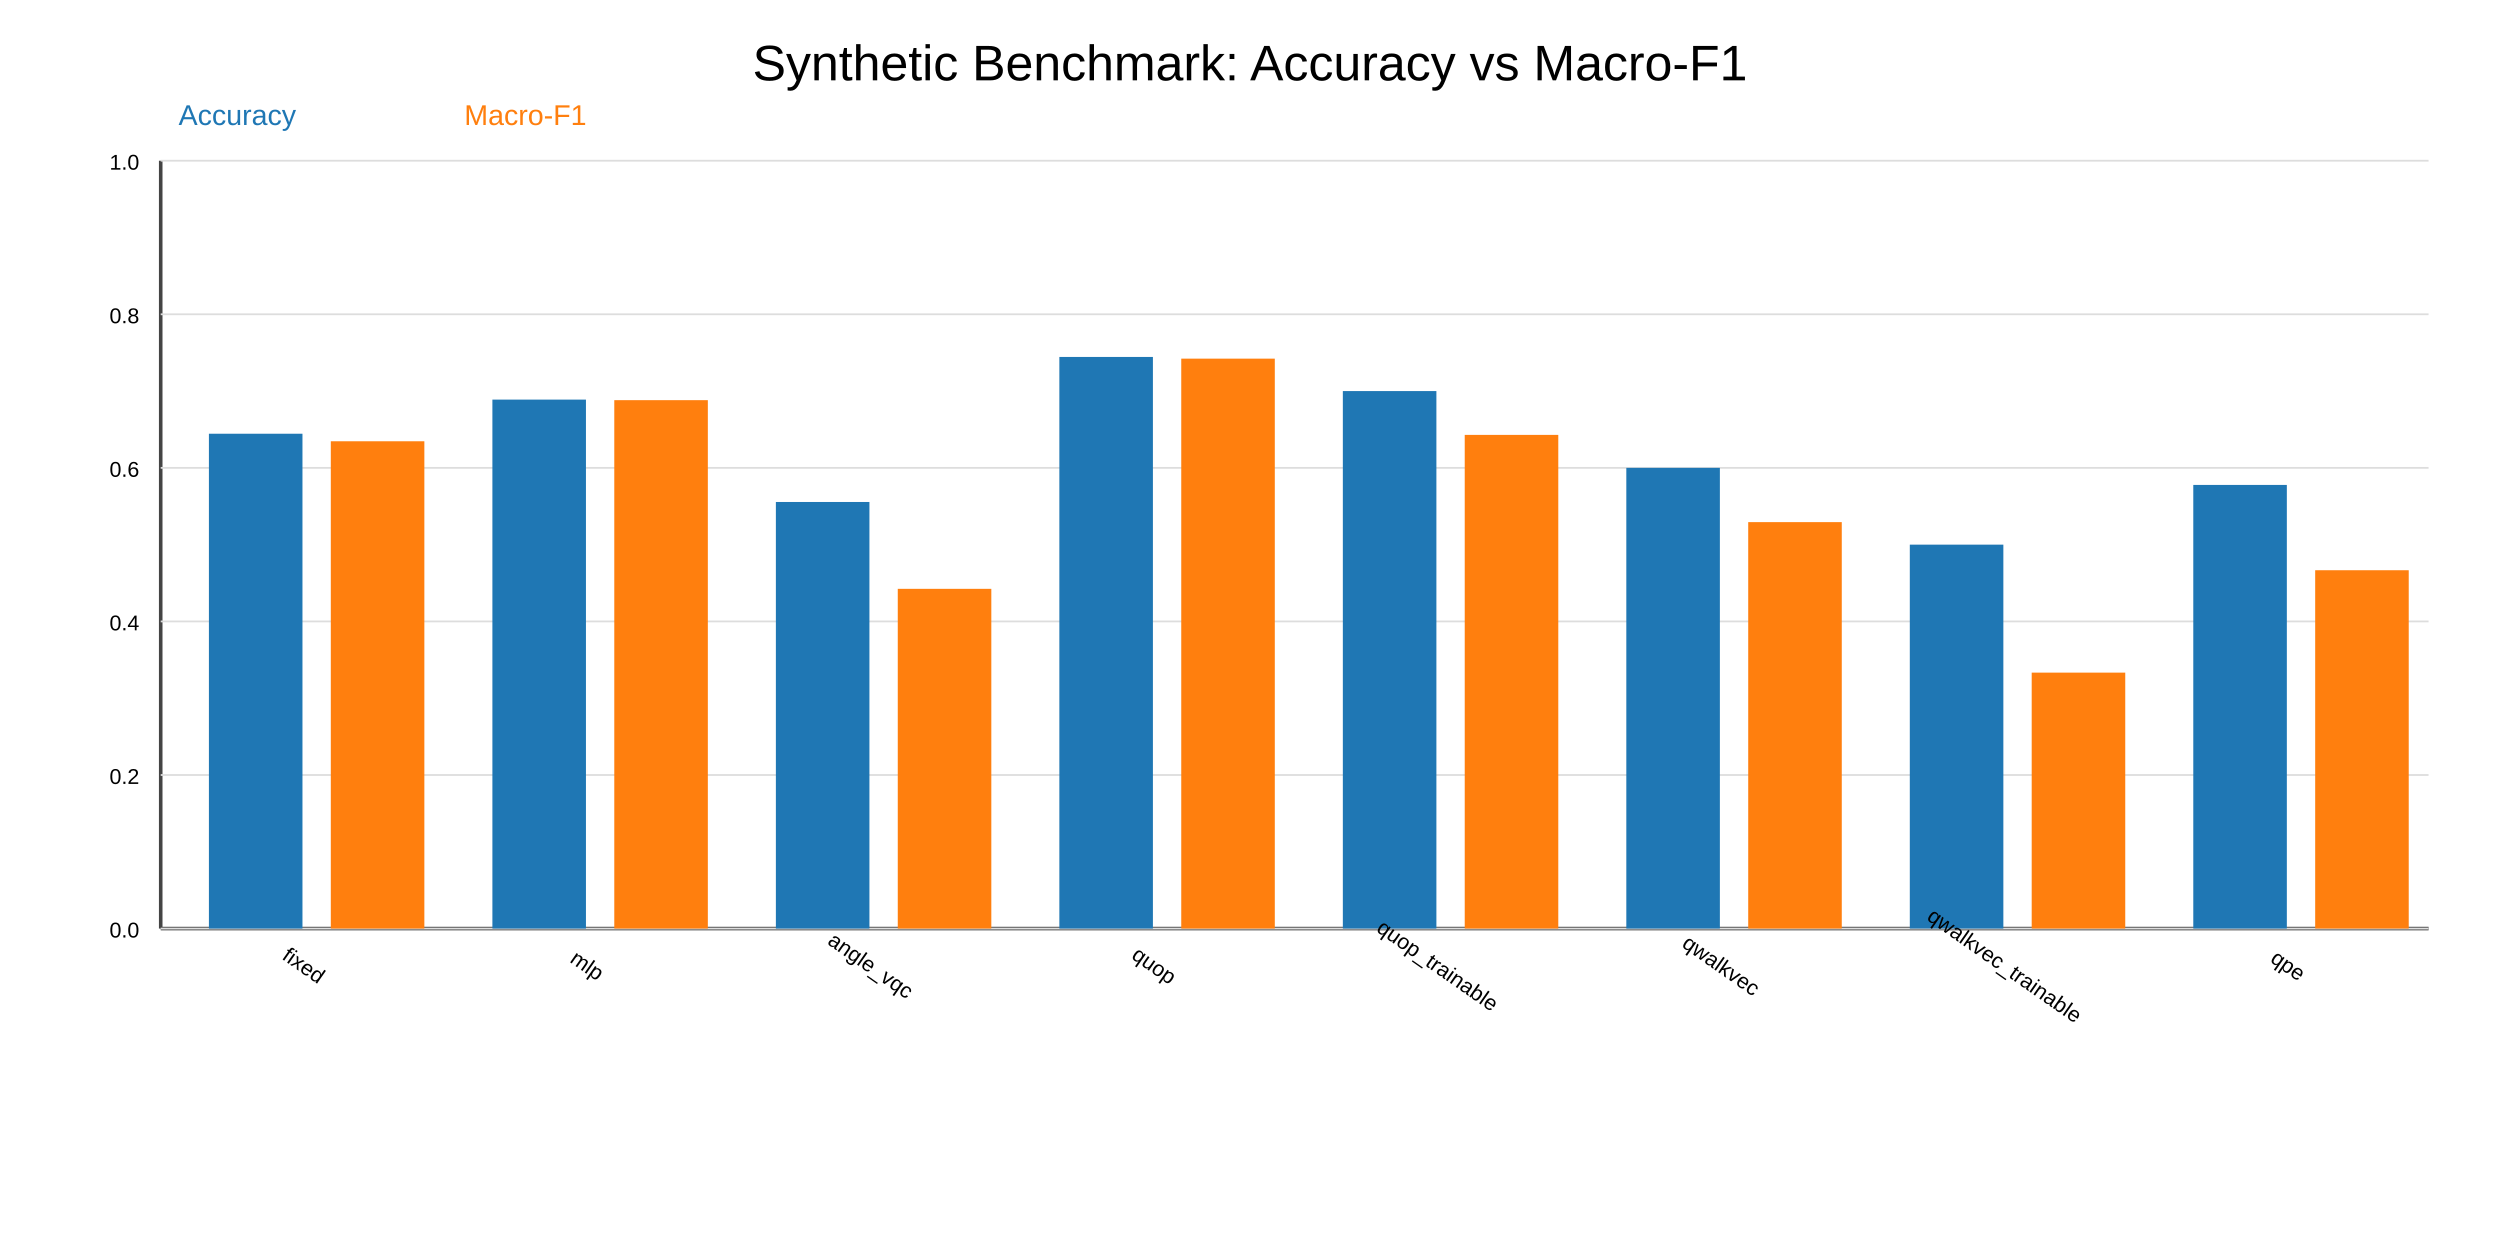
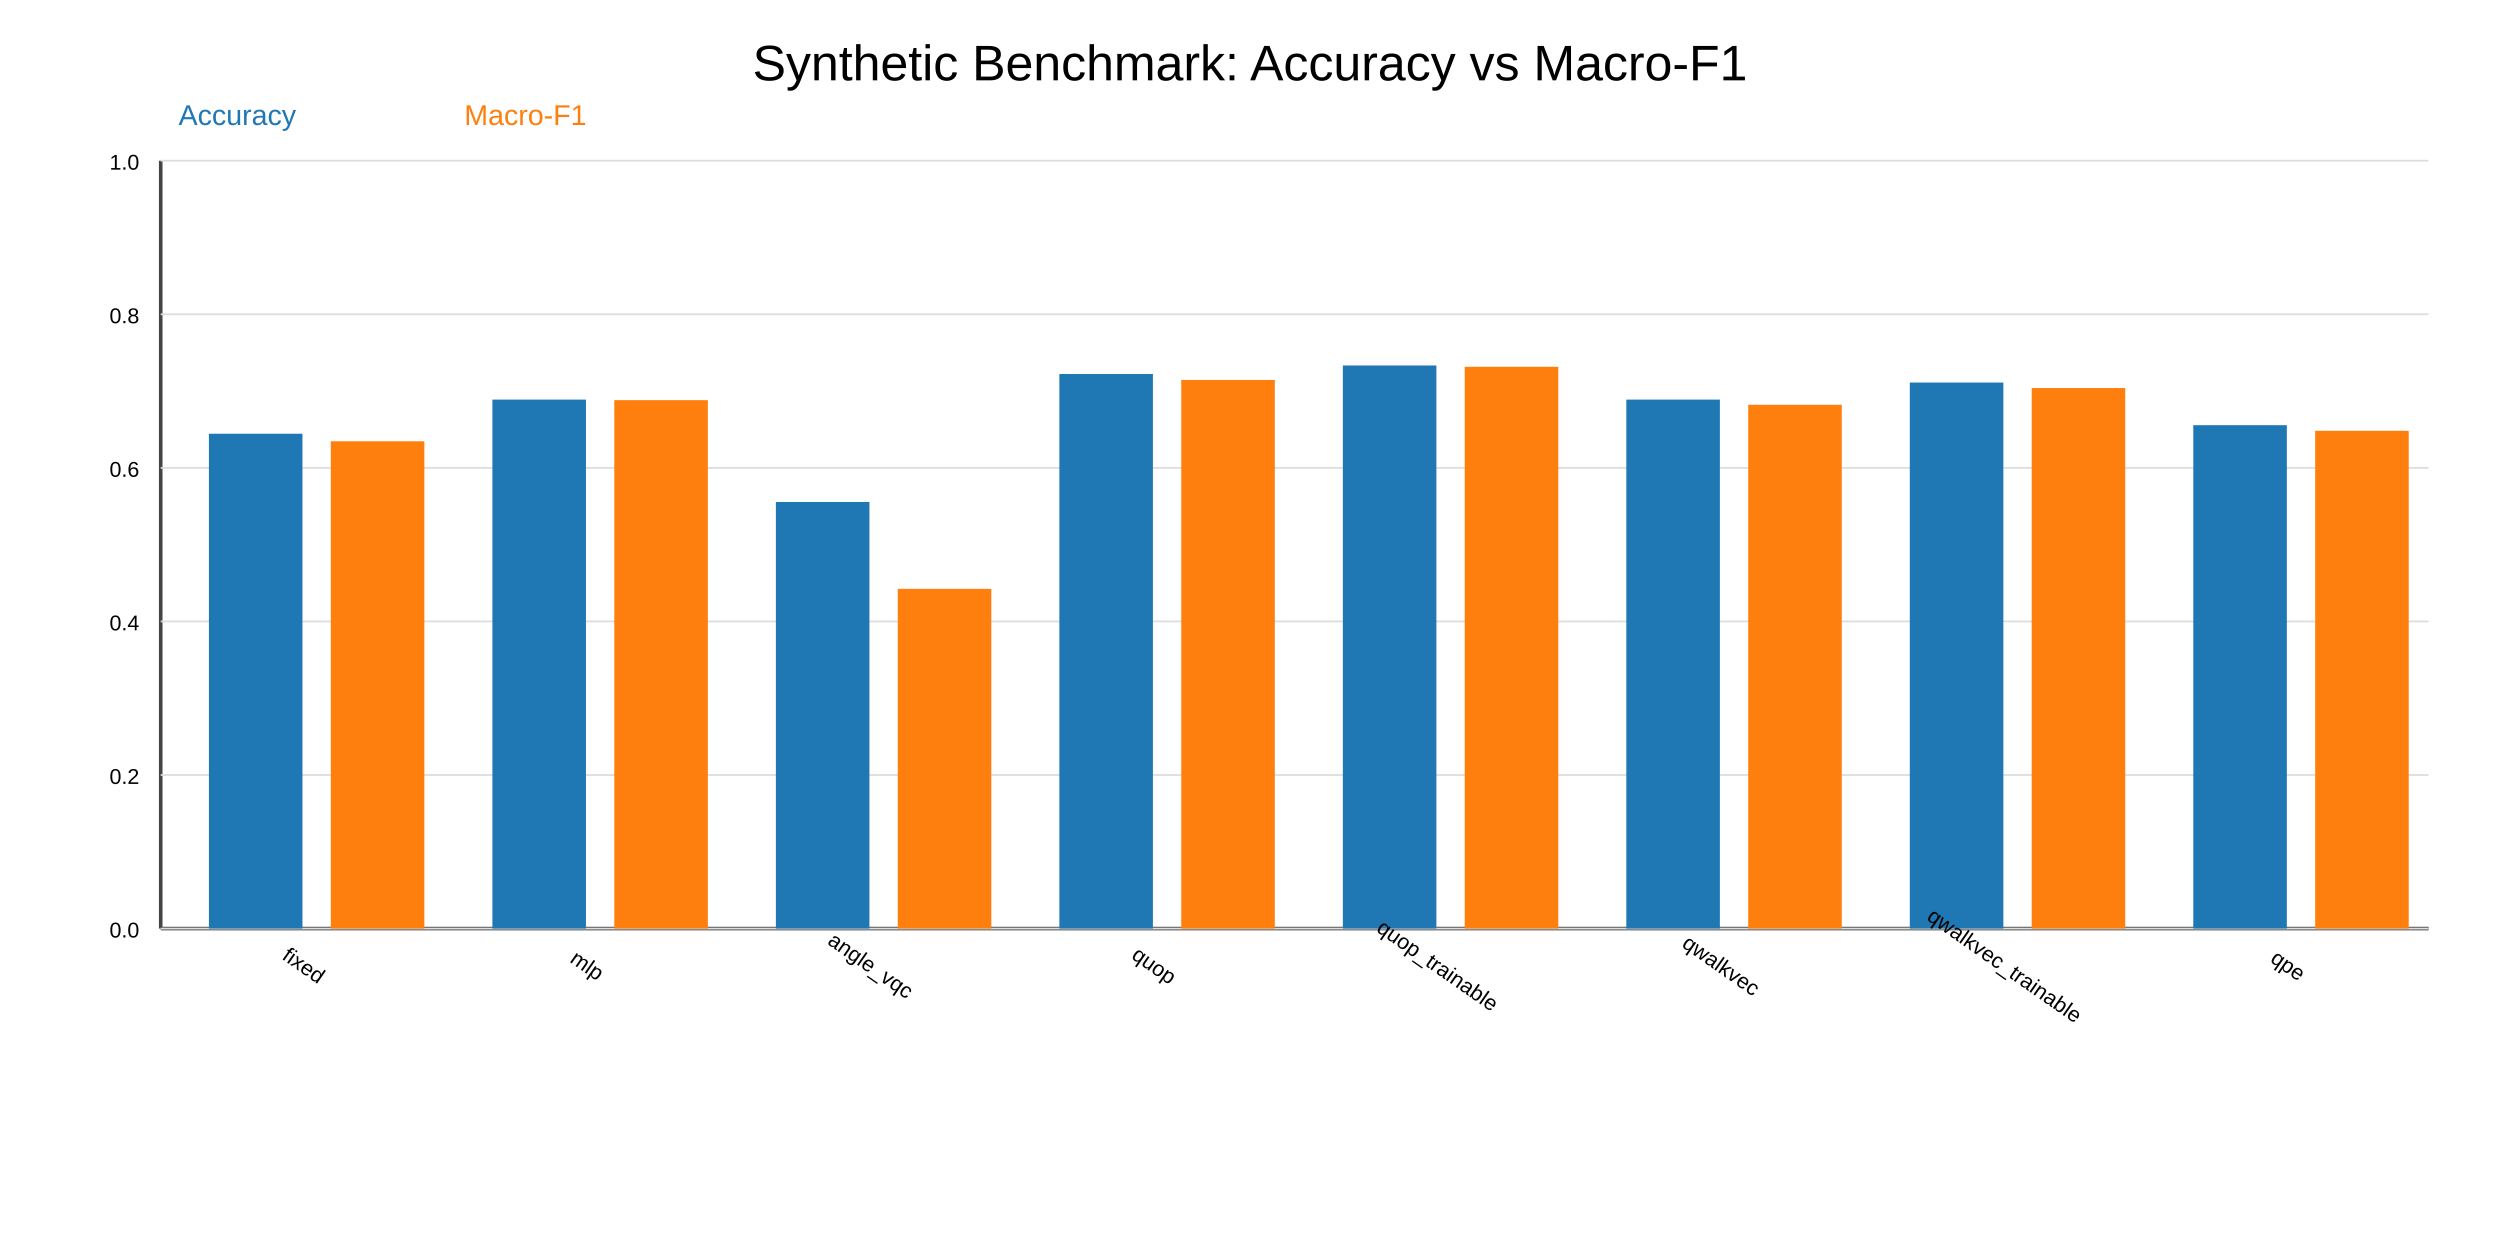
<svg xmlns="http://www.w3.org/2000/svg" width="1400" height="700" viewBox="0 0 1400 700">
  <rect x="0" y="0" width="100%" height="100%" fill="white" />
  <text x="700.0" y="45" text-anchor="middle" font-size="28" font-family="Arial">Synthetic Benchmark: Accuracy vs Macro-F1</text>
  <text x="100" y="70" font-size="16" font-family="Arial" fill="#1f77b4">Accuracy</text>
  <text x="260" y="70" font-size="16" font-family="Arial" fill="#ff7f0e">Macro-F1</text>
  <line x1="90" y1="520" x2="1360" y2="520" stroke="#444" stroke-width="2" />
  <line x1="90" y1="90" x2="90" y2="520" stroke="#444" stroke-width="2" />
  <line x1="90" y1="520.00" x2="1360" y2="520.00" stroke="#ddd" stroke-width="1" />
  <text x="78" y="525.00" text-anchor="end" font-size="12" font-family="Arial">0.0</text>
  <line x1="90" y1="434.00" x2="1360" y2="434.00" stroke="#ddd" stroke-width="1" />
  <text x="78" y="439.00" text-anchor="end" font-size="12" font-family="Arial">0.2</text>
  <line x1="90" y1="348.00" x2="1360" y2="348.00" stroke="#ddd" stroke-width="1" />
  <text x="78" y="353.00" text-anchor="end" font-size="12" font-family="Arial">0.4</text>
  <line x1="90" y1="262.00" x2="1360" y2="262.00" stroke="#ddd" stroke-width="1" />
  <text x="78" y="267.00" text-anchor="end" font-size="12" font-family="Arial">0.6</text>
  <line x1="90" y1="176.00" x2="1360" y2="176.00" stroke="#ddd" stroke-width="1" />
  <text x="78" y="181.00" text-anchor="end" font-size="12" font-family="Arial">0.8</text>
  <line x1="90" y1="90.00" x2="1360" y2="90.00" stroke="#ddd" stroke-width="1" />
  <text x="78" y="95.00" text-anchor="end" font-size="12" font-family="Arial">1.0</text>
  <rect x="116.99" y="242.89" width="52.39" height="277.11" fill="#1f77b4" />
  <rect x="185.25" y="247.11" width="52.39" height="272.89" fill="#ff7f0e" />
  <text x="167.79" y="544" text-anchor="middle" font-size="12" transform="rotate(35 167.79 544)" font-family="Arial">fixed</text>
  <rect x="275.74" y="223.78" width="52.39" height="296.22" fill="#1f77b4" />
  <rect x="344.00" y="224.09" width="52.39" height="295.91" fill="#ff7f0e" />
  <text x="326.54" y="544" text-anchor="middle" font-size="12" transform="rotate(35 326.54 544)" font-family="Arial">mlp</text>
  <rect x="434.49" y="281.11" width="52.39" height="238.89" fill="#1f77b4" />
  <rect x="502.75" y="329.75" width="52.39" height="190.25" fill="#ff7f0e" />
  <text x="485.29" y="544" text-anchor="middle" font-size="12" transform="rotate(35 485.29 544)" font-family="Arial">angle_vqc</text>
-   <rect x="593.24" y="199.89" width="52.39" height="320.11" fill="#1f77b4" />
-   <rect x="661.50" y="200.84" width="52.39" height="319.16" fill="#ff7f0e" />
+   <rect x="593.24" y="209.44" width="52.39" height="310.56" fill="#1f77b4" />
+   <rect x="661.50" y="212.77" width="52.39" height="307.23" fill="#ff7f0e" />
  <text x="644.04" y="544" text-anchor="middle" font-size="12" transform="rotate(35 644.04 544)" font-family="Arial">quop</text>
-   <rect x="751.99" y="219.00" width="52.39" height="301.00" fill="#1f77b4" />
-   <rect x="820.25" y="243.54" width="52.39" height="276.46" fill="#ff7f0e" />
+   <rect x="751.99" y="204.67" width="52.39" height="315.33" fill="#1f77b4" />
+   <rect x="820.25" y="205.40" width="52.39" height="314.60" fill="#ff7f0e" />
  <text x="802.79" y="544" text-anchor="middle" font-size="12" transform="rotate(35 802.79 544)" font-family="Arial">quop_trainable</text>
-   <rect x="910.74" y="262.00" width="52.39" height="258.00" fill="#1f77b4" />
-   <rect x="979.00" y="292.39" width="52.39" height="227.61" fill="#ff7f0e" />
+   <rect x="910.74" y="223.78" width="52.39" height="296.22" fill="#1f77b4" />
+   <rect x="979.00" y="226.67" width="52.39" height="293.33" fill="#ff7f0e" />
  <text x="961.54" y="544" text-anchor="middle" font-size="12" transform="rotate(35 961.54 544)" font-family="Arial">qwalkvec</text>
-   <rect x="1069.49" y="305.00" width="52.39" height="215.00" fill="#1f77b4" />
-   <rect x="1137.75" y="376.67" width="52.39" height="143.33" fill="#ff7f0e" />
+   <rect x="1069.49" y="214.22" width="52.39" height="305.78" fill="#1f77b4" />
+   <rect x="1137.75" y="217.30" width="52.39" height="302.70" fill="#ff7f0e" />
  <text x="1120.29" y="544" text-anchor="middle" font-size="12" transform="rotate(35 1120.29 544)" font-family="Arial">qwalkvec_trainable</text>
-   <rect x="1228.24" y="271.56" width="52.39" height="248.44" fill="#1f77b4" />
-   <rect x="1296.50" y="319.33" width="52.39" height="200.67" fill="#ff7f0e" />
+   <rect x="1228.24" y="238.11" width="52.39" height="281.89" fill="#1f77b4" />
+   <rect x="1296.50" y="241.24" width="52.39" height="278.76" fill="#ff7f0e" />
  <text x="1279.04" y="544" text-anchor="middle" font-size="12" transform="rotate(35 1279.04 544)" font-family="Arial">qpe</text>
</svg>
